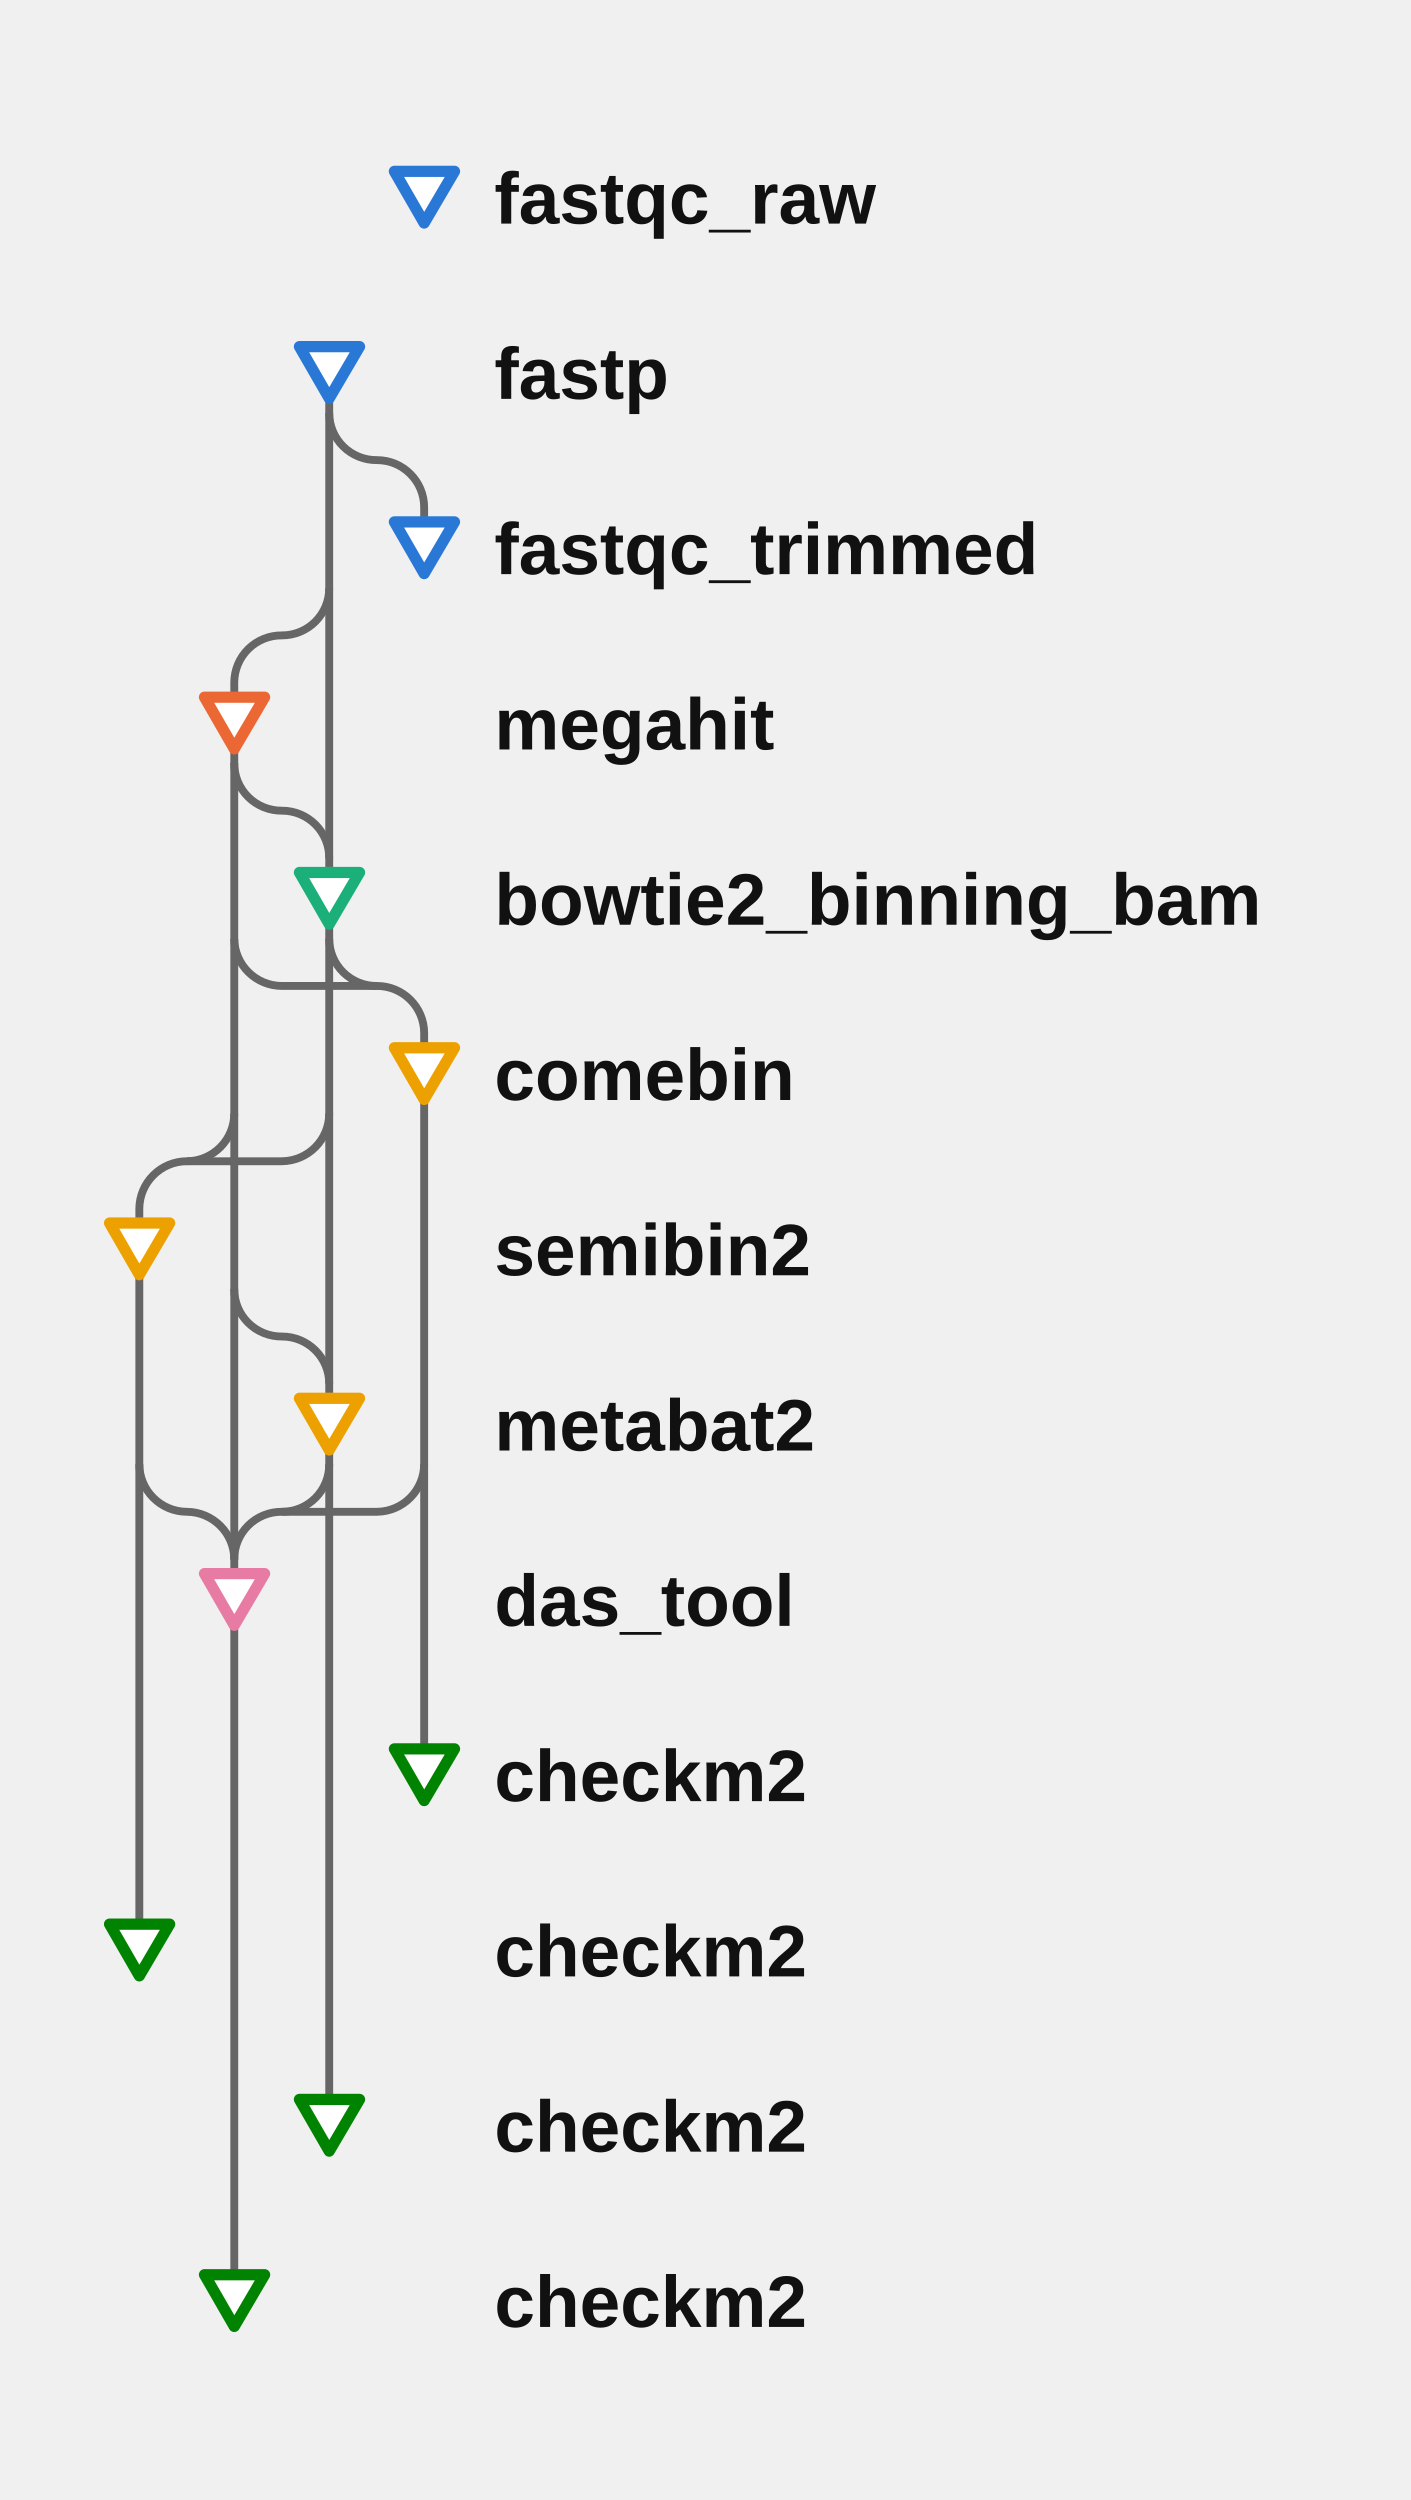
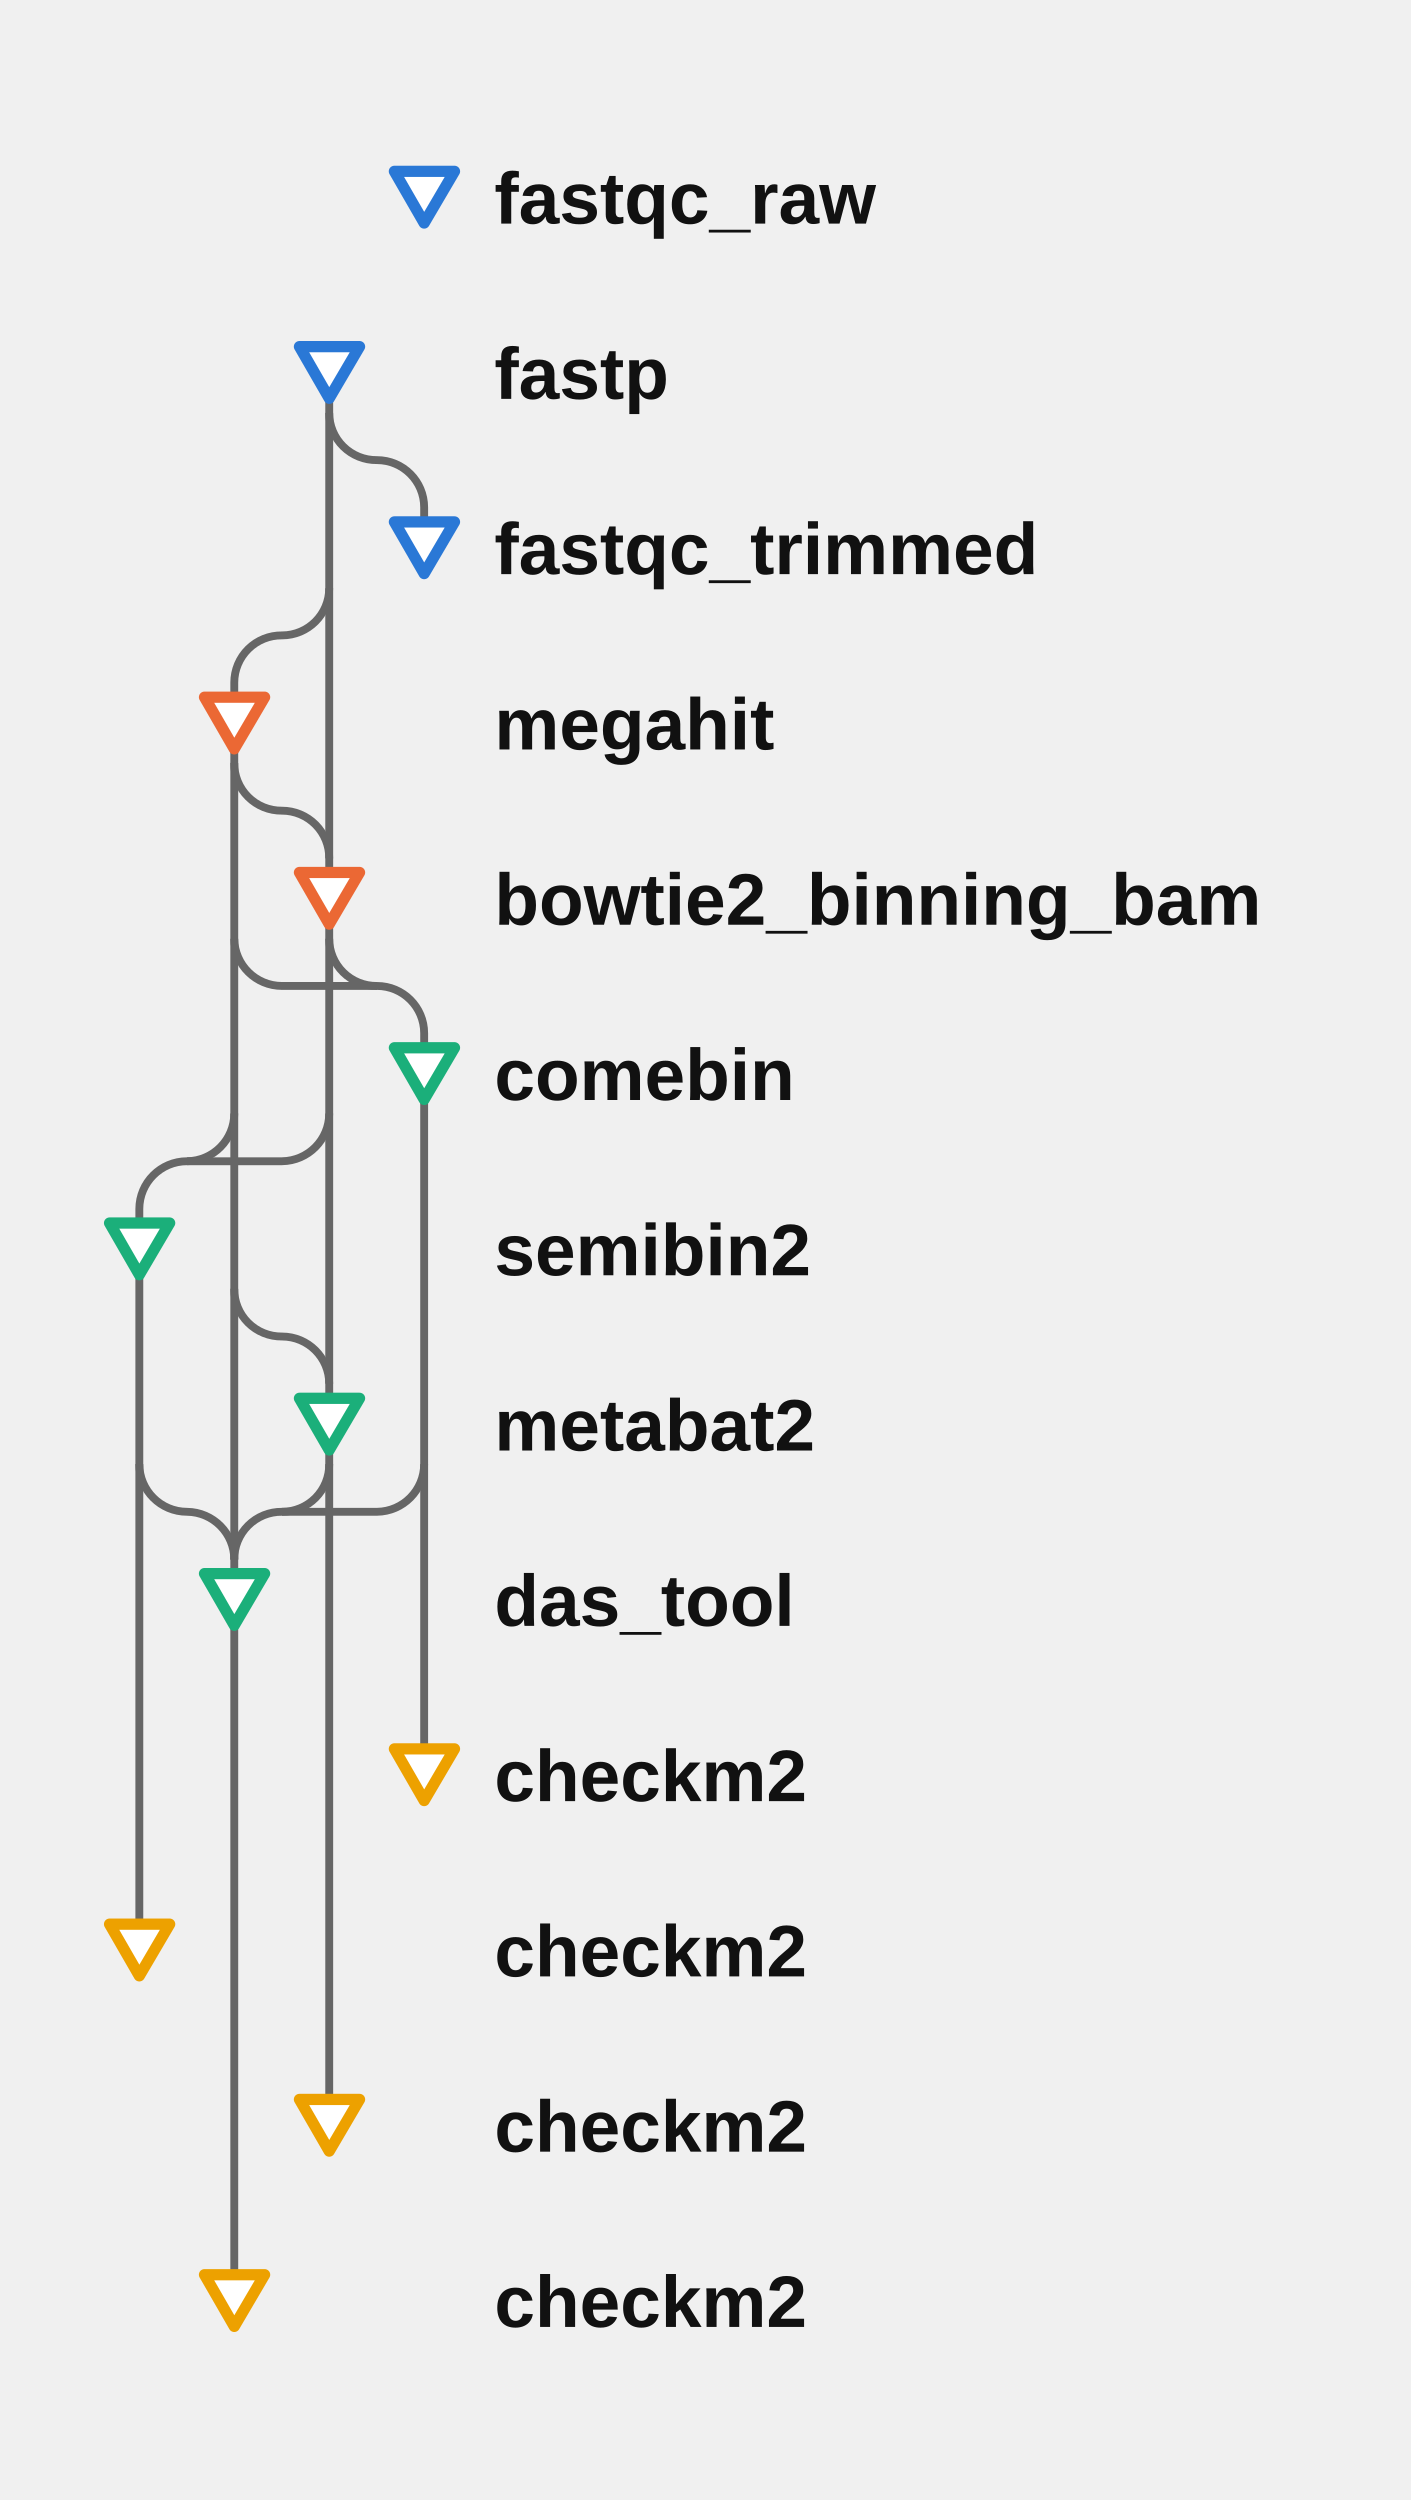
<svg xmlns="http://www.w3.org/2000/svg" width="251" height="445" viewBox="0 0 251 445">
  <g fill="none" stroke="#666666" stroke-width="1.4" stroke-linejoin="round" stroke-linecap="butt">
    <path d="M 58.6,70.9 L 58.6,73.5 L 58.6,104.7 L 58.6,152.8 L 58.6,155.3" />
    <path d="M 58.6,164.5 L 58.6,167.1 L 58.6,198.2 L 58.6,246.3 L 58.6,248.9" />
    <path d="M 58.6,258.1 L 58.6,260.6 L 58.6,373.7" />
    <path d="M 75.5,92.9 L 75.5,90.3 A 8.4,8.4 0 0 0 67.1,81.9 A 8.4,8.4 0 0 1 58.6,73.5" />
    <path d="M 75.5,186.5 L 75.5,183.9 A 8.4,8.4 0 0 0 67.1,175.5 L 50.2,175.5 A 8.5,8.5 0 0 1 41.7,167.1" />
    <path d="M 75.5,195.7 L 75.5,260.6 L 75.5,311.3" />
    <path d="M 41.7,124.1 L 41.7,121.5 A 8.4,8.4 0 0 1 50.2,113.1 A 8.4,8.4 0 0 0 58.6,104.7" />
    <path d="M 41.7,133.3 L 41.7,135.8 L 41.7,167.1 L 41.7,198.2 L 41.7,229.4 L 41.7,277.6 L 41.7,280.1" />
    <path d="M 41.7,289.3 L 41.7,404.9" />
    <path d="M 24.8,217.7 L 24.8,215.2 A 8.5,8.5 0 0 1 33.3,206.7 L 50.2,206.7 A 8.5,8.5 0 0 0 58.6,198.2" />
    <path d="M 24.8,226.9 L 24.8,260.6 L 24.8,342.5" />
    <path d="M 41.7,135.8 A 8.4,8.4 0 0 0 50.2,144.3 A 8.4,8.4 0 0 1 58.6,152.8" />
    <path d="M 41.7,198.2 A 8.5,8.5 0 0 1 33.3,206.7" />
    <path d="M 41.7,229.4 A 8.4,8.4 0 0 0 50.2,237.9 A 8.4,8.4 0 0 1 58.6,246.3" />
    <path d="M 58.6,167.1 A 8.4,8.4 0 0 0 67.1,175.5" />
    <path d="M 75.5,260.6 A 8.5,8.5 0 0 1 67.1,269.1 L 50.2,269.1 A 8.4,8.4 0 0 0 41.7,277.6" />
    <path d="M 24.8,260.6 A 8.5,8.5 0 0 0 33.3,269.1 A 8.5,8.5 0 0 1 41.7,277.6" />
    <path d="M 58.6,260.6 A 8.4,8.4 0 0 1 50.2,269.1" />
  </g>
  <g>
    <polygon points="70.2,30.5 80.9,30.5 75.5,39.7" fill="#FFFFFF" stroke="#2a78d6" stroke-width="2.0" stroke-linejoin="round" />
    <text x="88.0" y="39.8" font-family="Arial" font-size="13" fill="#111111" font-weight="600" text-anchor="start">fastqc_raw</text>
  </g>
  <g>
    <polygon points="53.3,61.7 64.0,61.7 58.6,70.9" fill="#FFFFFF" stroke="#2a78d6" stroke-width="2.0" stroke-linejoin="round" />
    <text x="88.0" y="71.0" font-family="Arial" font-size="13" fill="#111111" font-weight="600" text-anchor="start">fastp</text>
  </g>
  <g>
    <polygon points="70.2,92.9 80.9,92.9 75.5,102.1" fill="#FFFFFF" stroke="#2a78d6" stroke-width="2.0" stroke-linejoin="round" />
    <text x="88.0" y="102.2" font-family="Arial" font-size="13" fill="#111111" font-weight="600" text-anchor="start">fastqc_trimmed</text>
  </g>
  <g>
    <polygon points="36.4,124.1 47.1,124.1 41.7,133.3" fill="#FFFFFF" stroke="#eb6834" stroke-width="2.0" stroke-linejoin="round" />
    <text x="88.0" y="133.4" font-family="Arial" font-size="13" fill="#111111" font-weight="600" text-anchor="start">megahit</text>
  </g>
  <g>
-     <polygon points="53.3,155.3 64.0,155.3 58.6,164.5" fill="#FFFFFF" stroke="#1baf7a" stroke-width="2.0" stroke-linejoin="round" />
+     <polygon points="53.3,155.3 64.0,155.3 58.6,164.5" fill="#FFFFFF" stroke="#eb6834" stroke-width="2.0" stroke-linejoin="round" />
    <text x="88.0" y="164.6" font-family="Arial" font-size="13" fill="#111111" font-weight="600" text-anchor="start">bowtie2_binning_bam</text>
  </g>
  <g>
-     <polygon points="70.2,186.5 80.9,186.5 75.5,195.7" fill="#FFFFFF" stroke="#eda100" stroke-width="2.0" stroke-linejoin="round" />
+     <polygon points="70.2,186.5 80.9,186.5 75.5,195.7" fill="#FFFFFF" stroke="#1baf7a" stroke-width="2.0" stroke-linejoin="round" />
    <text x="88.0" y="195.8" font-family="Arial" font-size="13" fill="#111111" font-weight="600" text-anchor="start">comebin</text>
  </g>
  <g>
-     <polygon points="19.5,217.7 30.2,217.7 24.8,226.9" fill="#FFFFFF" stroke="#eda100" stroke-width="2.0" stroke-linejoin="round" />
+     <polygon points="19.5,217.7 30.2,217.7 24.8,226.9" fill="#FFFFFF" stroke="#1baf7a" stroke-width="2.0" stroke-linejoin="round" />
    <text x="88.0" y="227.0" font-family="Arial" font-size="13" fill="#111111" font-weight="600" text-anchor="start">semibin2</text>
  </g>
  <g>
-     <polygon points="53.3,248.9 64.0,248.9 58.6,258.1" fill="#FFFFFF" stroke="#eda100" stroke-width="2.0" stroke-linejoin="round" />
+     <polygon points="53.3,248.9 64.0,248.9 58.6,258.1" fill="#FFFFFF" stroke="#1baf7a" stroke-width="2.0" stroke-linejoin="round" />
    <text x="88.0" y="258.2" font-family="Arial" font-size="13" fill="#111111" font-weight="600" text-anchor="start">metabat2</text>
  </g>
  <g>
-     <polygon points="36.4,280.1 47.1,280.1 41.7,289.3" fill="#FFFFFF" stroke="#e87ba4" stroke-width="2.0" stroke-linejoin="round" />
+     <polygon points="36.4,280.1 47.1,280.1 41.7,289.3" fill="#FFFFFF" stroke="#1baf7a" stroke-width="2.0" stroke-linejoin="round" />
    <text x="88.0" y="289.4" font-family="Arial" font-size="13" fill="#111111" font-weight="600" text-anchor="start">das_tool</text>
  </g>
  <g>
-     <polygon points="70.2,311.3 80.9,311.3 75.5,320.5" fill="#FFFFFF" stroke="#008300" stroke-width="2.0" stroke-linejoin="round" />
+     <polygon points="70.2,311.3 80.9,311.3 75.5,320.5" fill="#FFFFFF" stroke="#eda100" stroke-width="2.0" stroke-linejoin="round" />
    <text x="88.0" y="320.6" font-family="Arial" font-size="13" fill="#111111" font-weight="600" text-anchor="start">checkm2</text>
  </g>
  <g>
-     <polygon points="19.5,342.5 30.2,342.5 24.8,351.7" fill="#FFFFFF" stroke="#008300" stroke-width="2.0" stroke-linejoin="round" />
+     <polygon points="19.5,342.5 30.2,342.5 24.8,351.7" fill="#FFFFFF" stroke="#eda100" stroke-width="2.0" stroke-linejoin="round" />
    <text x="88.0" y="351.8" font-family="Arial" font-size="13" fill="#111111" font-weight="600" text-anchor="start">checkm2</text>
  </g>
  <g>
-     <polygon points="53.3,373.7 64.0,373.7 58.6,382.9" fill="#FFFFFF" stroke="#008300" stroke-width="2.0" stroke-linejoin="round" />
+     <polygon points="53.3,373.7 64.0,373.7 58.6,382.9" fill="#FFFFFF" stroke="#eda100" stroke-width="2.0" stroke-linejoin="round" />
    <text x="88.0" y="383.0" font-family="Arial" font-size="13" fill="#111111" font-weight="600" text-anchor="start">checkm2</text>
  </g>
  <g>
-     <polygon points="36.4,404.9 47.1,404.9 41.7,414.1" fill="#FFFFFF" stroke="#008300" stroke-width="2.0" stroke-linejoin="round" />
+     <polygon points="36.4,404.9 47.1,404.9 41.7,414.1" fill="#FFFFFF" stroke="#eda100" stroke-width="2.0" stroke-linejoin="round" />
    <text x="88.0" y="414.2" font-family="Arial" font-size="13" fill="#111111" font-weight="600" text-anchor="start">checkm2</text>
  </g>
</svg>
